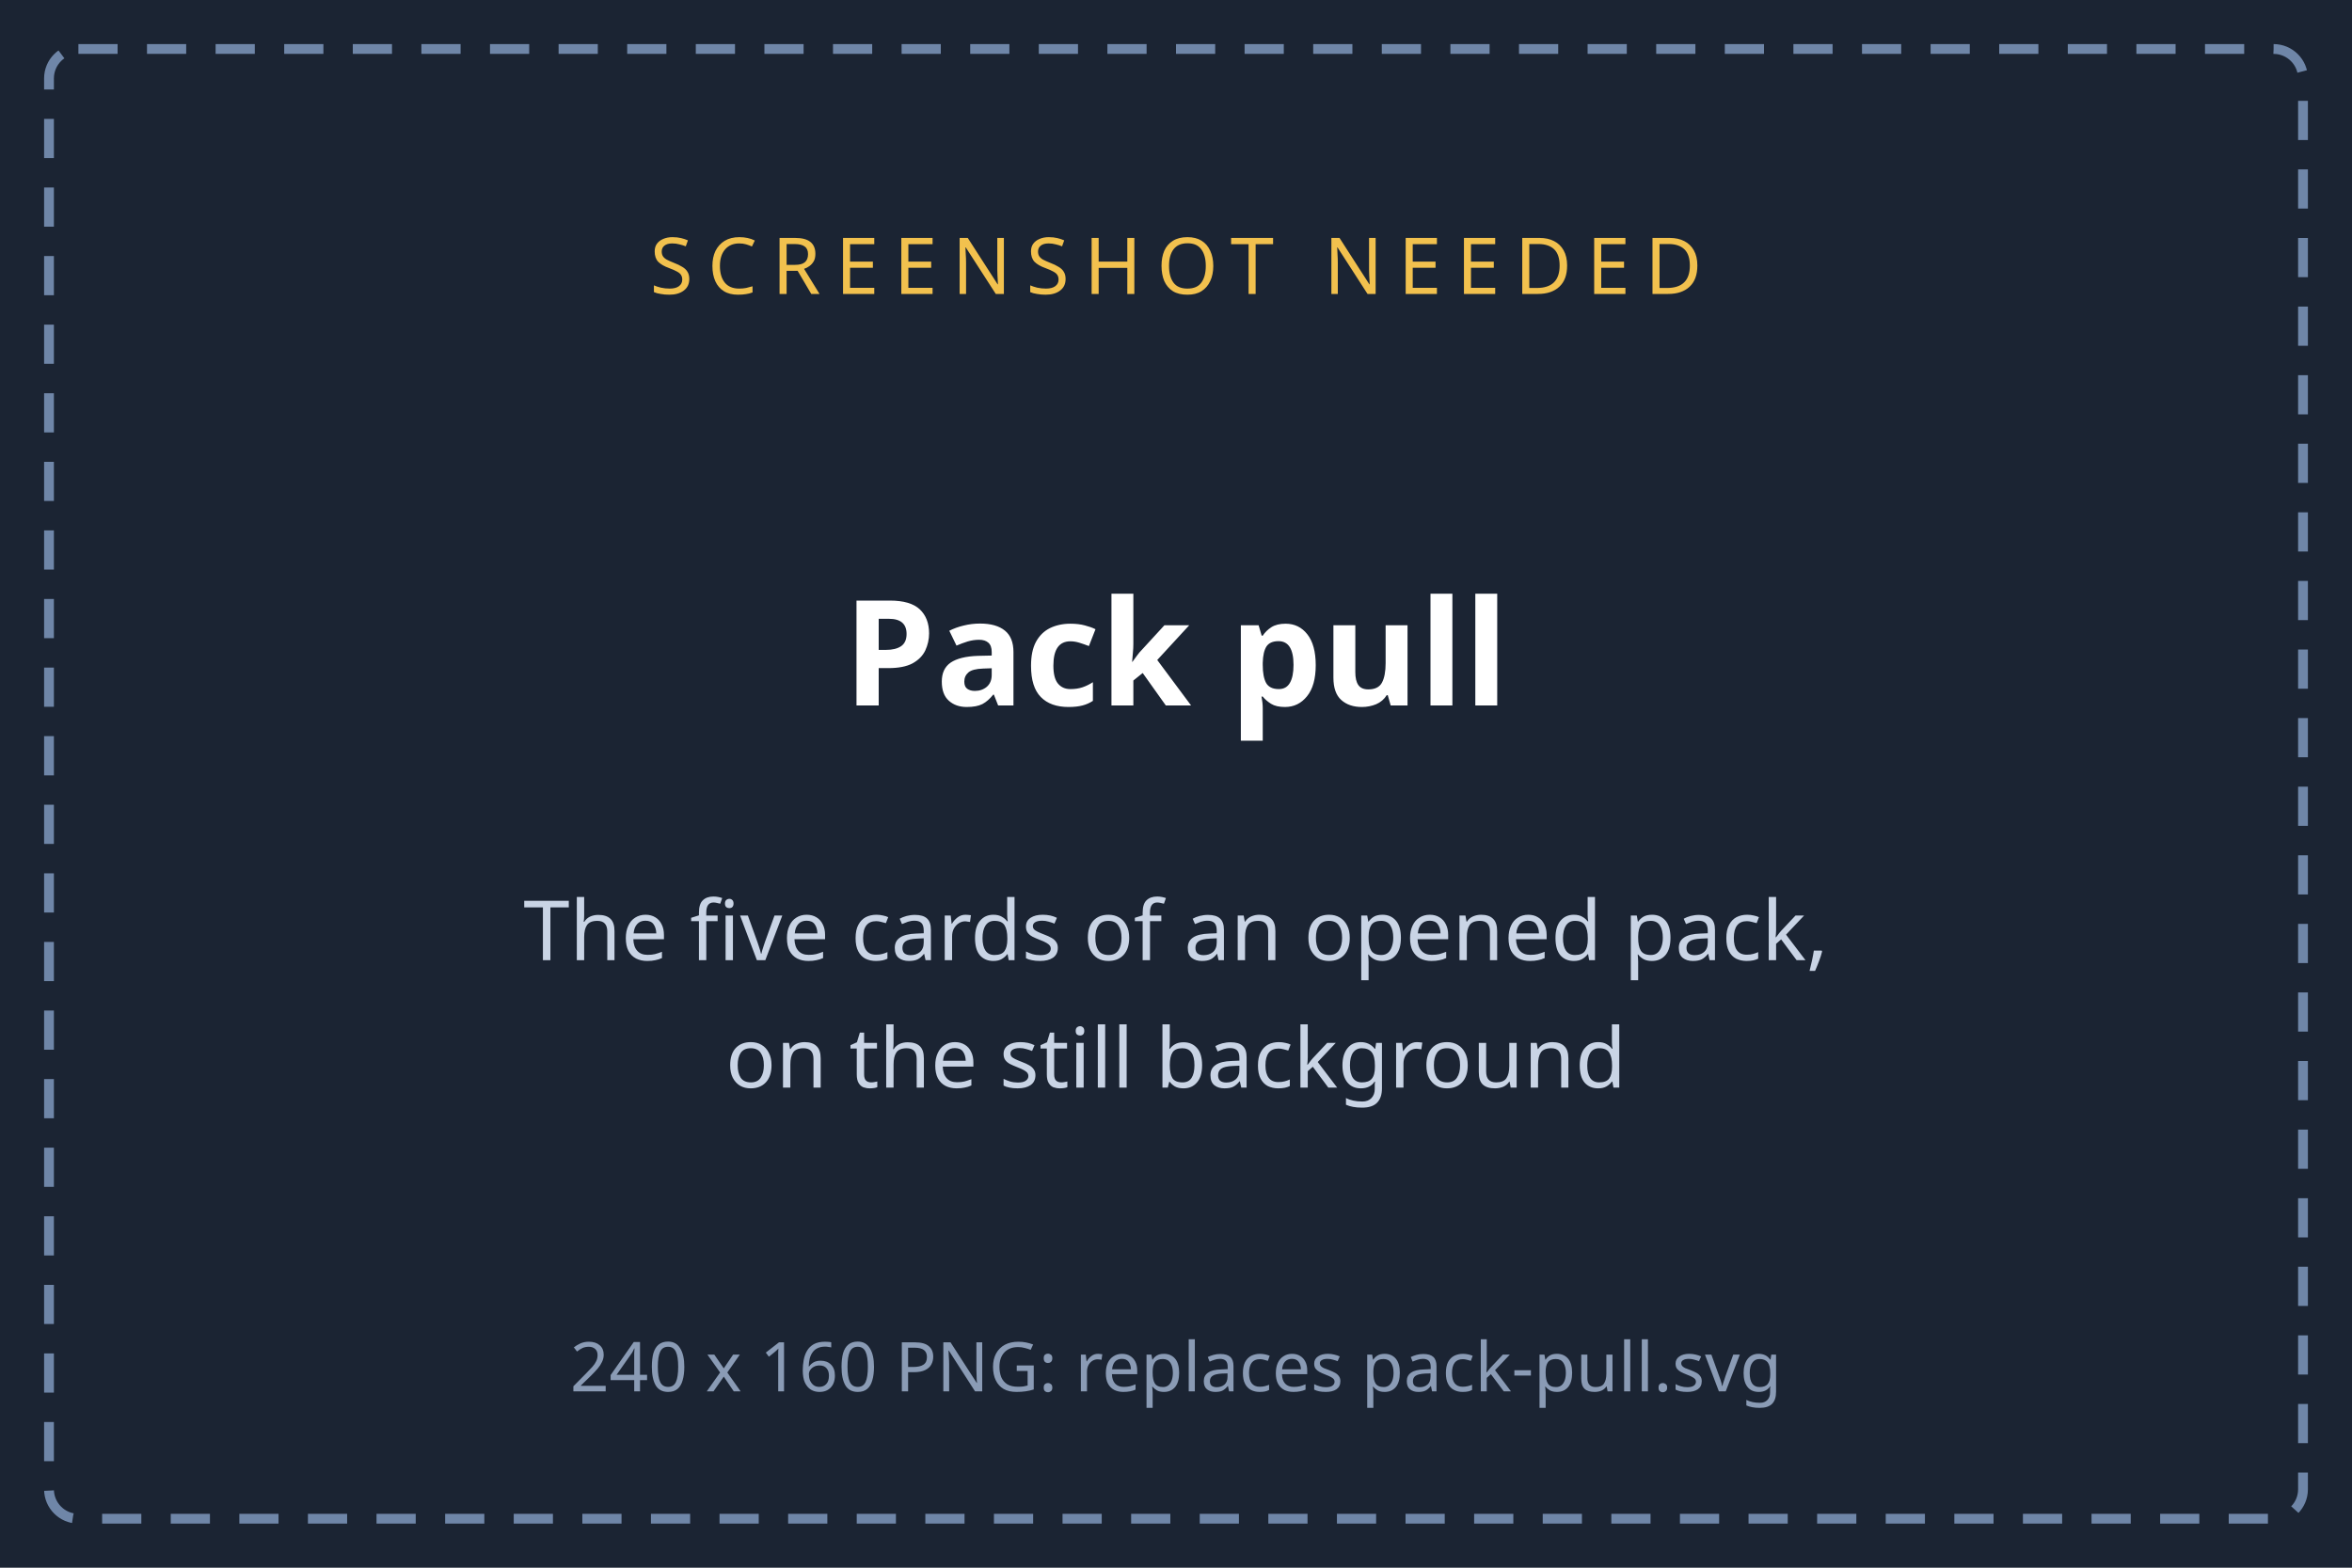
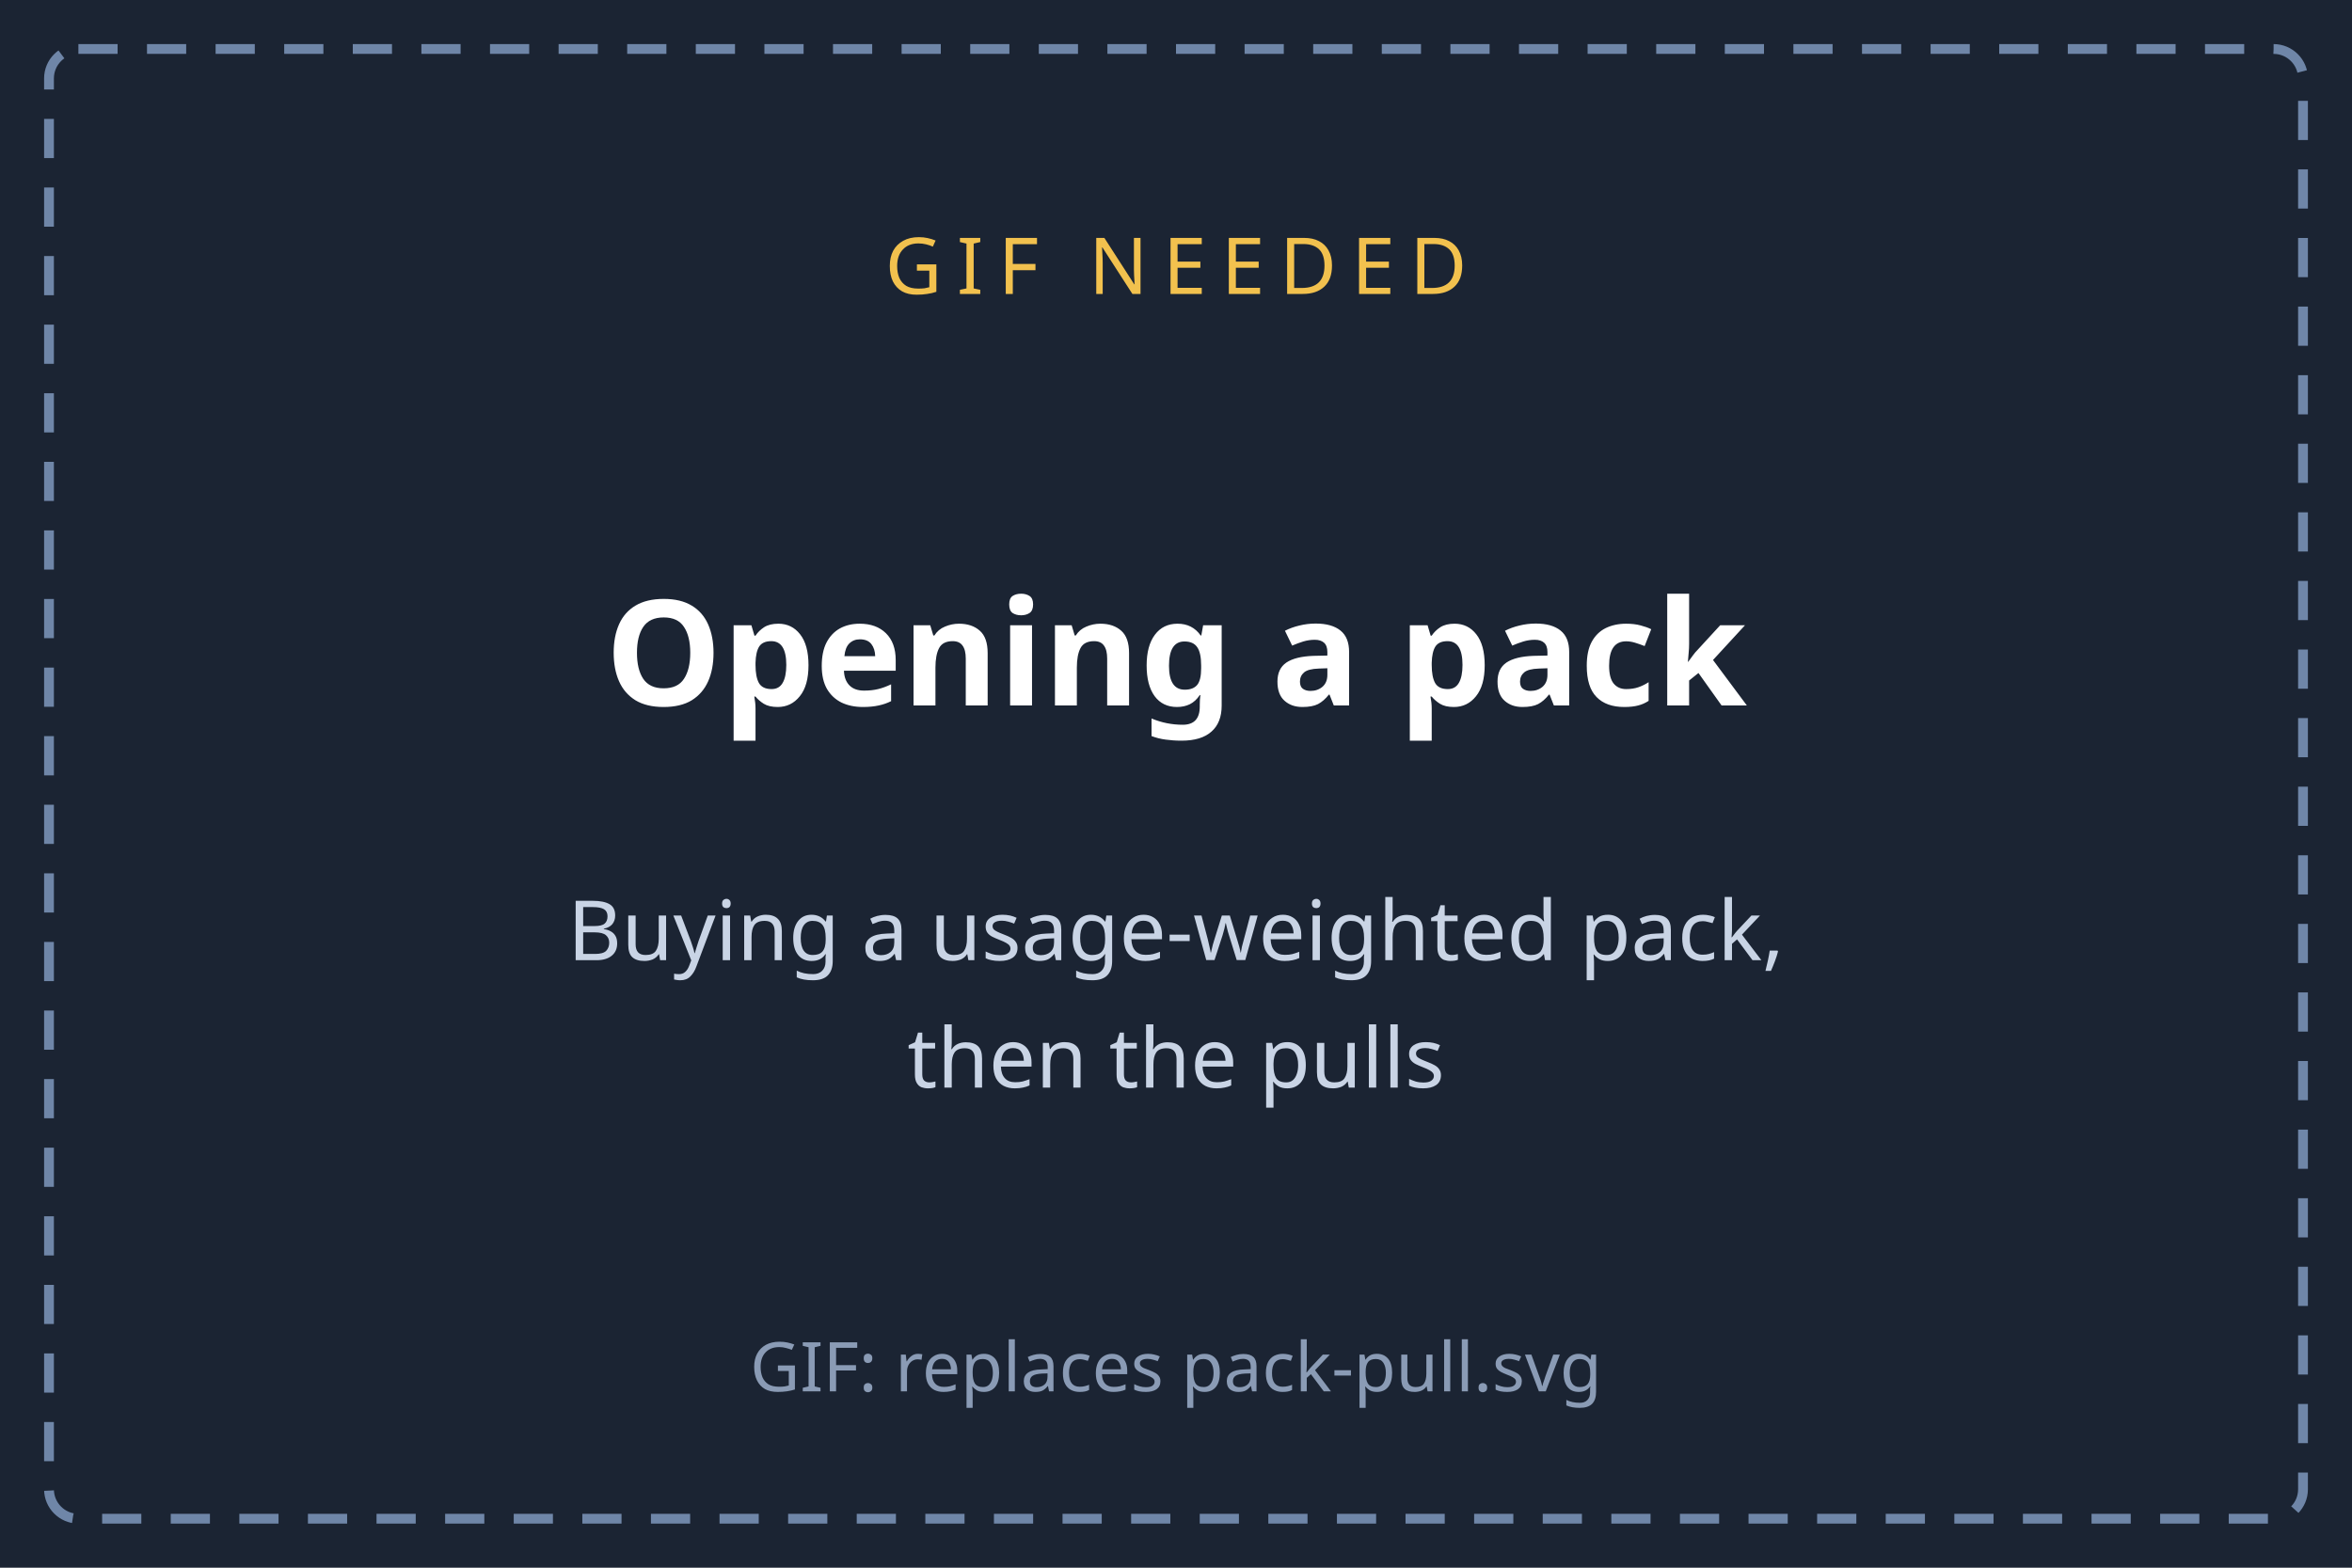
- <svg xmlns="http://www.w3.org/2000/svg" viewBox="0 0 240 160" width="480" height="320" role="img" aria-label="Placeholder: Pack pull">
+ <svg xmlns="http://www.w3.org/2000/svg" viewBox="0 0 240 160" width="480" height="320" role="img" aria-label="Placeholder: Opening a pack">
  <rect width="240" height="160" fill="#1b2433" />
  <rect x="5" y="5" width="230" height="150" rx="3" fill="none" stroke="#6f86a8" stroke-width="1" stroke-dasharray="4 3" />
-   <text x="120" y="30" text-anchor="middle" font-family="Verdana, sans-serif" font-size="8" letter-spacing="1.5" fill="#f2c14e">SCREENSHOT NEEDED</text>
-   <text x="120" y="72" text-anchor="middle" font-family="Verdana, sans-serif" font-size="15" font-weight="bold" fill="#ffffff">Pack pull</text>
-   <text x="120" y="98" text-anchor="middle" font-family="Verdana, sans-serif" font-size="8.5" fill="#c9d4e5">The five cards of an opened pack,</text>
-   <text x="120" y="111" text-anchor="middle" font-family="Verdana, sans-serif" font-size="8.5" fill="#c9d4e5">on the still background</text>
-   <text x="120" y="142" text-anchor="middle" font-family="Verdana, sans-serif" font-size="7" fill="#8a9bb5">240 x 160 PNG: replaces pack-pull.svg</text>
+   <text x="120" y="30" text-anchor="middle" font-family="Verdana, sans-serif" font-size="8" letter-spacing="1.5" fill="#f2c14e">GIF NEEDED</text>
+   <text x="120" y="72" text-anchor="middle" font-family="Verdana, sans-serif" font-size="15" font-weight="bold" fill="#ffffff">Opening a pack</text>
+   <text x="120" y="98" text-anchor="middle" font-family="Verdana, sans-serif" font-size="8.5" fill="#c9d4e5">Buying a usage-weighted pack,</text>
+   <text x="120" y="111" text-anchor="middle" font-family="Verdana, sans-serif" font-size="8.5" fill="#c9d4e5">then the pulls</text>
+   <text x="120" y="142" text-anchor="middle" font-family="Verdana, sans-serif" font-size="7" fill="#8a9bb5">GIF: replaces pack-pull.svg</text>
</svg>
